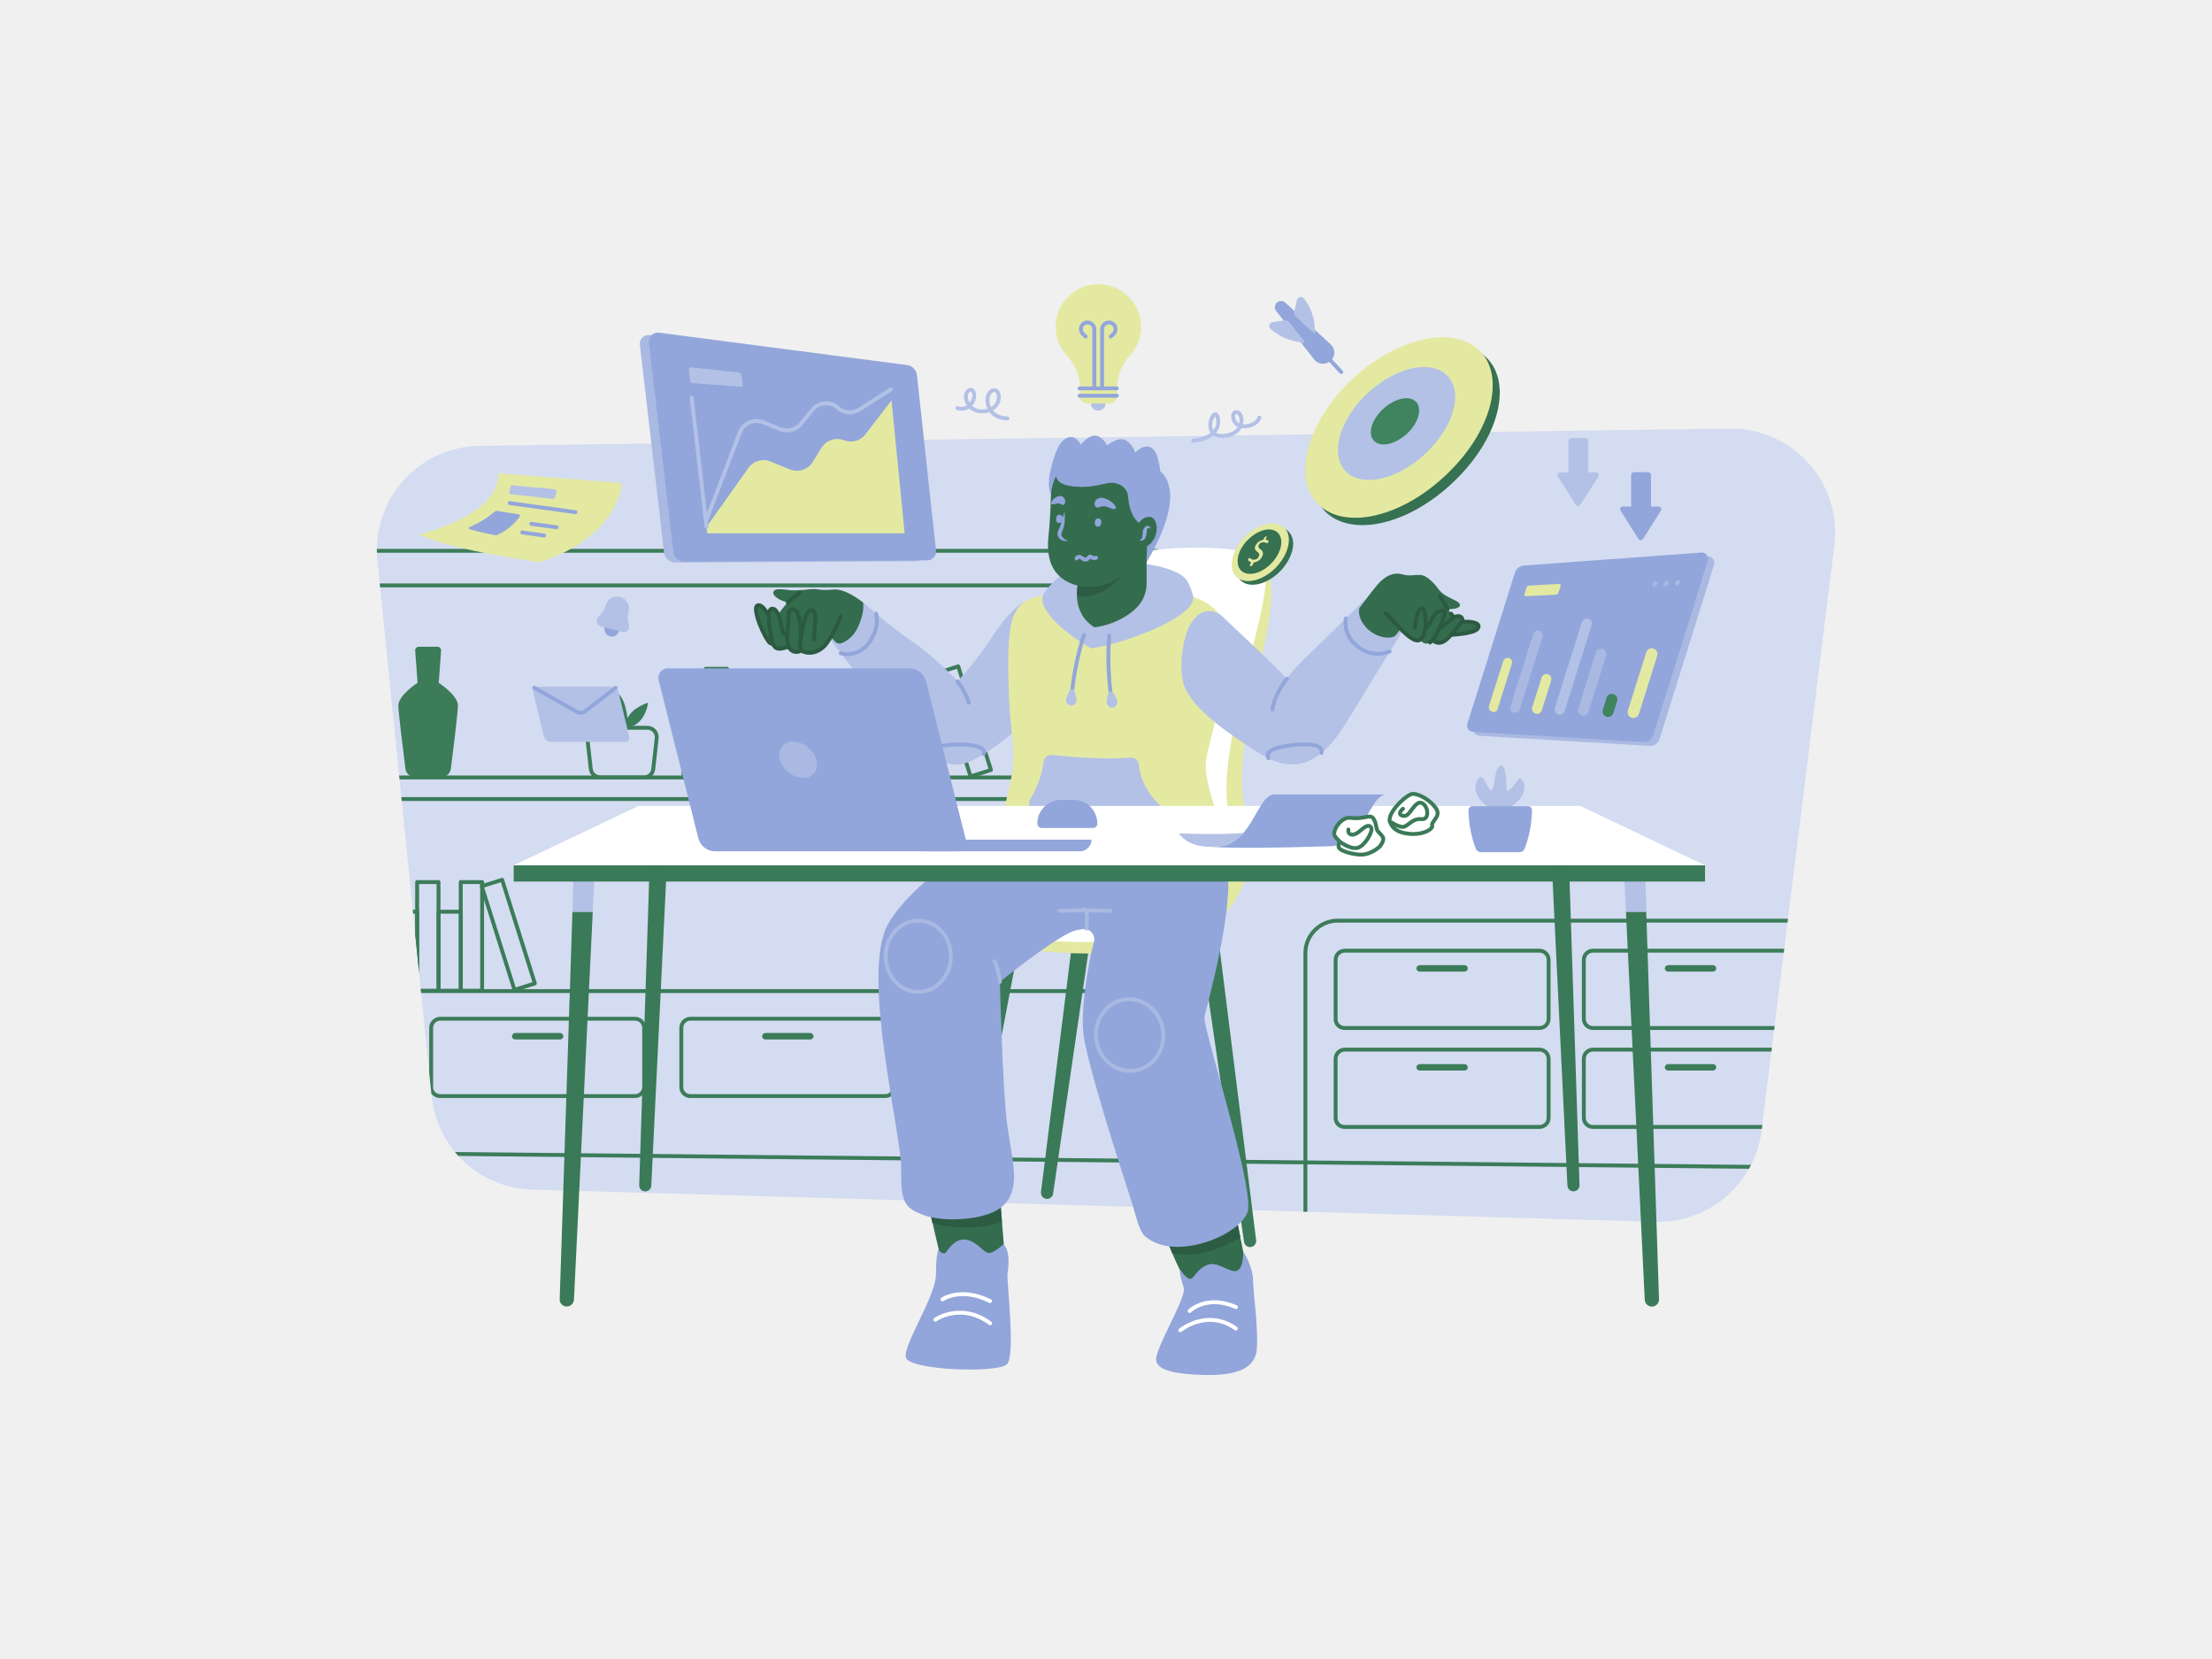
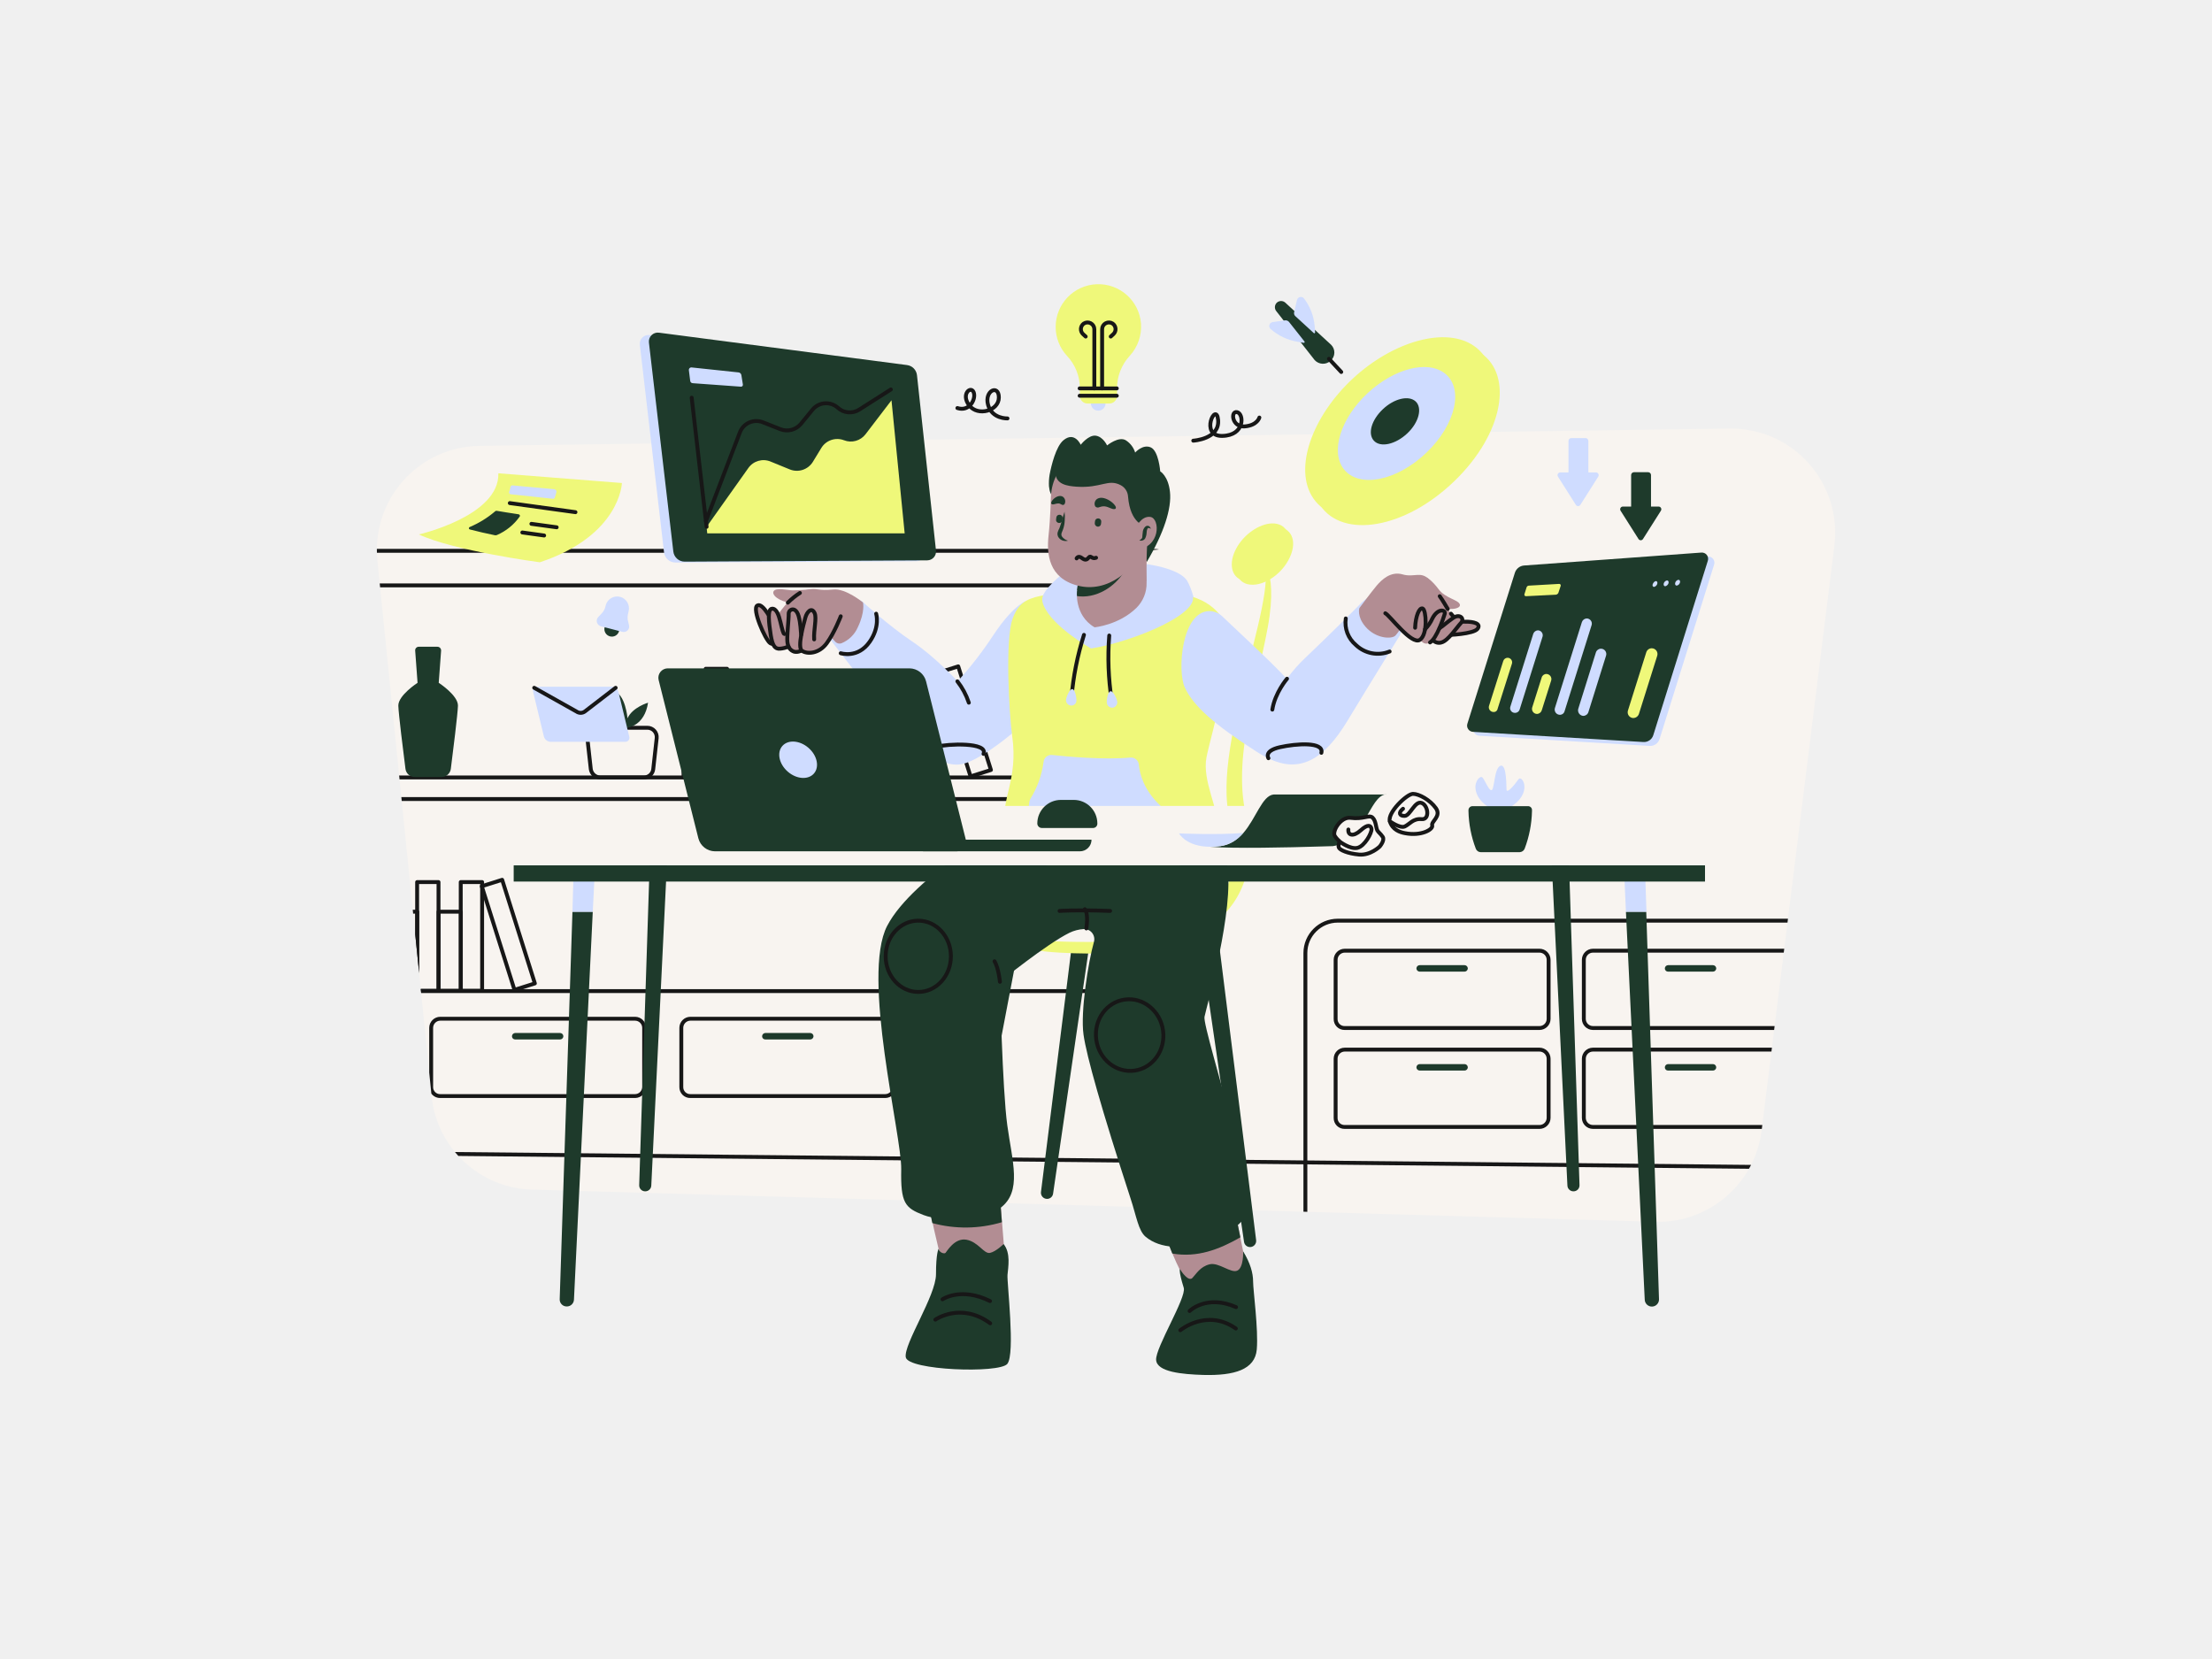
<svg xmlns="http://www.w3.org/2000/svg" id="illustration" viewBox="0 0 1024 768">
  <defs>
-     <style>.cls-1,.cls-13,.cls-14,.cls-15,.cls-17,.cls-18,.cls-21,.cls-4,.cls-6{fill:none;}.cls-2{fill:#D4DCF1;}.cls-3{clip-path:url(#clip-path);}.cls-4,.cls-6{stroke:#3C7C59;}.cls-13,.cls-14,.cls-15,.cls-17,.cls-18,.cls-21,.cls-23,.cls-4,.cls-6{stroke-linecap:round;stroke-linejoin:round;}.cls-13,.cls-14,.cls-17,.cls-18,.cls-21,.cls-23,.cls-4{stroke-width:1.8px;}.cls-5{fill:#3C7C59;}.cls-6{stroke-width:1.8px;}.cls-7{fill:#3B7A58;}.cls-8{fill:#E4E9A2;}.cls-23,.cls-9{fill:#FFFFFF;}.cls-10{fill:#346C4E;}.cls-11{fill:#2C5C43;}.cls-12{fill:#92A6DB;}.cls-13{stroke:#FFFFFF;}.cls-14,.cls-15{stroke:#A9B9E2;}.cls-15{stroke-width:1.8px;}.cls-16{fill:#B3C1E6;}.cls-17{stroke:#92A6DB;}.cls-18{stroke:#2B5A41;}.cls-19{fill:#A9B9E2;}.cls-20{fill:#3F835F;}.cls-21{stroke:#B3C1E6;}.cls-22{fill:#367151;}.cls-23{stroke:#3B7A58;}</style>
+     <style>.cls-1,.cls-13,.cls-14,.cls-15,.cls-17,.cls-18,.cls-21,.cls-4,.cls-6{fill:none;}.cls-2{fill:#F8F4F0;}.cls-3{clip-path:url(#clip-path);}.cls-4,.cls-6{stroke:#171717;}.cls-13,.cls-14,.cls-15,.cls-17,.cls-18,.cls-21,.cls-23,.cls-4,.cls-6{stroke-linecap:round;stroke-linejoin:round;}.cls-13,.cls-14,.cls-17,.cls-18,.cls-21,.cls-23,.cls-4{stroke-width:1.8px;}.cls-5{fill:#1E3A2B;}.cls-6{stroke-width:1.8px;}.cls-7{fill:#1E3A2B;}.cls-8{fill:#EFF87A;}.cls-23,.cls-9{fill:#F8F4F0;}.cls-10{fill:#b28d93;}.cls-11{fill:#1E3A2B;}.cls-12{fill:#1E3A2B;}.cls-13{stroke:#171717;}.cls-14,.cls-15{stroke:#171717;}.cls-15{stroke-width:1.8px;}.cls-16{fill:#CFDCFF;}.cls-17{stroke:#171717;}.cls-18{stroke:#171717;}.cls-19{fill:#CFDCFF;}.cls-20{fill:#1E3A2B;}.cls-21{stroke:#171717;}.cls-22{fill:#EFF87A;}.cls-23{stroke:#171717;}</style>
    <clipPath id="clip-path">
      <path class="cls-1" d="M766.3,565.6l-520-14.9a48.07,48.07,0,0,1-46.5-43.3l-25.1-248a48.18,48.18,0,0,1,47.2-53l578.8-8a48.21,48.21,0,0,1,48.5,54.1L815.5,523.4A48.27,48.27,0,0,1,766.3,565.6Z" />
    </clipPath>
  </defs>
  <path class="cls-2" d="M766.3,565.6l-520-14.9a48.07,48.07,0,0,1-46.5-43.3l-25.1-248a48.18,48.18,0,0,1,47.2-53l578.8-8a48.21,48.21,0,0,1,48.5,54.1L815.5,523.4A48.27,48.27,0,0,1,766.3,565.6Z" />
  <g class="cls-3">
    <path class="cls-4" d="M619.3,691.9h415.5a15,15,0,0,0,15-15V441.2a15,15,0,0,0-15-15H619.3a15,15,0,0,0-15,15V676.8A15.07,15.07,0,0,0,619.3,691.9Z" />
    <path class="cls-4" d="M114.7,629.3H533.8a15,15,0,0,0,15-15V270a15,15,0,0,0-15-15H114.7a15,15,0,0,0-15,15V614.3A15,15,0,0,0,114.7,629.3Z" />
    <path class="cls-4" d="M277.8,359.9h20.3a4.32,4.32,0,0,0,4.3-3.8l1.6-14.4a4.33,4.33,0,0,0-4.3-4.8H276.2a4.34,4.34,0,0,0-4.3,4.8l1.6,14.4A4.49,4.49,0,0,0,277.8,359.9Z" />
    <path class="cls-5" d="M290.4,336.9s8-.8,9.6-11.6c0,0-7.2,2.1-9.5,7.2,0,0-1-11.4-6.4-12.5,0,0-2.4,8.5,1.4,12.7,0,0-2.9-4.8-10.3-4.7a13.6,13.6,0,0,0,9.2,8.8" />
    <path class="cls-4" d="M622.5,475.9h90.2a4.23,4.23,0,0,0,4.2-4.2V444.3a4.23,4.23,0,0,0-4.2-4.2H622.5a4.23,4.23,0,0,0-4.2,4.2v27.4A4.1,4.1,0,0,0,622.5,475.9Z" />
    <path class="cls-5" d="M657.2,449.8H678a1.54,1.54,0,0,0,1.5-1.5h0a1.54,1.54,0,0,0-1.5-1.5H657.2a1.54,1.54,0,0,0-1.5,1.5h0A1.54,1.54,0,0,0,657.2,449.8Z" />
    <path class="cls-4" d="M622.5,521.7h90.2a4.23,4.23,0,0,0,4.2-4.2V490.1a4.23,4.23,0,0,0-4.2-4.2H622.5a4.23,4.23,0,0,0-4.2,4.2v27.4A4.1,4.1,0,0,0,622.5,521.7Z" />
    <path class="cls-5" d="M657.2,495.6H678a1.54,1.54,0,0,0,1.5-1.5h0a1.54,1.54,0,0,0-1.5-1.5H657.2a1.54,1.54,0,0,0-1.5,1.5h0A1.54,1.54,0,0,0,657.2,495.6Z" />
    <path class="cls-4" d="M203.8,507.4H294a4.23,4.23,0,0,0,4.2-4.2V475.8a4.23,4.23,0,0,0-4.2-4.2H203.8a4.23,4.23,0,0,0-4.2,4.2v27.4A4.1,4.1,0,0,0,203.8,507.4Z" />
    <path class="cls-5" d="M238.5,481.2h20.8a1.54,1.54,0,0,0,1.5-1.5h0a1.54,1.54,0,0,0-1.5-1.5H238.5a1.54,1.54,0,0,0-1.5,1.5h0A1.47,1.47,0,0,0,238.5,481.2Z" />
    <path class="cls-4" d="M319.6,507.4h90.2a4.23,4.23,0,0,0,4.2-4.2V475.8a4.23,4.23,0,0,0-4.2-4.2H319.6a4.23,4.23,0,0,0-4.2,4.2v27.4A4.1,4.1,0,0,0,319.6,507.4Z" />
    <path class="cls-5" d="M354.3,481.2h20.8a1.54,1.54,0,0,0,1.5-1.5h0a1.54,1.54,0,0,0-1.5-1.5H354.3a1.54,1.54,0,0,0-1.5,1.5h0A1.47,1.47,0,0,0,354.3,481.2Z" />
    <path class="cls-4" d="M737.4,475.9h90.2a4.23,4.23,0,0,0,4.2-4.2V444.3a4.23,4.23,0,0,0-4.2-4.2H737.4a4.23,4.23,0,0,0-4.2,4.2v27.4A4.23,4.23,0,0,0,737.4,475.9Z" />
    <path class="cls-5" d="M772.2,449.8H793a1.54,1.54,0,0,0,1.5-1.5h0a1.54,1.54,0,0,0-1.5-1.5H772.2a1.54,1.54,0,0,0-1.5,1.5h0A1.47,1.47,0,0,0,772.2,449.8Z" />
    <path class="cls-4" d="M737.4,521.7h90.2a4.23,4.23,0,0,0,4.2-4.2V490.1a4.23,4.23,0,0,0-4.2-4.2H737.4a4.23,4.23,0,0,0-4.2,4.2v27.4A4.23,4.23,0,0,0,737.4,521.7Z" />
    <path class="cls-5" d="M772.2,495.6H793a1.54,1.54,0,0,0,1.5-1.5h0a1.54,1.54,0,0,0-1.5-1.5H772.2a1.54,1.54,0,0,0-1.5,1.5h0A1.47,1.47,0,0,0,772.2,495.6Z" />
    <path class="cls-4" d="M72.4,359.9h455a4.65,4.65,0,0,0,4.6-4.6V275.6a4.65,4.65,0,0,0-4.6-4.6H72.4a4.65,4.65,0,0,0-4.6,4.6v79.7A4.65,4.65,0,0,0,72.4,359.9Z" />
    <path class="cls-4" d="M72.4,458.8h455a4.65,4.65,0,0,0,4.6-4.6V374.5a4.65,4.65,0,0,0-4.6-4.6H72.4a4.65,4.65,0,0,0-4.6,4.6v79.7A4.65,4.65,0,0,0,72.4,458.8Z" />
    <rect class="cls-4" x="491.48" y="309.6" width="9.9" height="50.3" />
    <rect class="cls-4" x="481.24" y="323.21" width="10.3" height="36.6" />
    <rect class="cls-4" x="193.1" y="408.34" width="9.9" height="50.3" />
    <rect class="cls-4" x="182.86" y="422.05" width="10.3" height="36.6" />
    <rect class="cls-4" x="213.29" y="408.34" width="9.9" height="50.3" />
    <rect class="cls-6" x="230.39" y="407.59" width="9.9" height="50.3" transform="translate(-119.38 90.94) rotate(-17.52)" />
    <rect class="cls-4" x="203.04" y="422.05" width="10.3" height="36.6" />
    <rect class="cls-4" x="326.68" y="309.6" width="9.9" height="50.3" />
    <rect class="cls-4" x="316.43" y="323.21" width="10.3" height="36.6" />
    <rect class="cls-4" x="424.4" y="309.6" width="9.9" height="50.3" />
    <rect class="cls-6" x="441.5" y="308.77" width="9.9" height="50.3" transform="translate(-79.82 149.92) rotate(-17.52)" />
    <rect class="cls-4" x="414.16" y="323.21" width="10.3" height="36.6" />
    <path class="cls-5" d="M193.3,316.1l-1.1-14.9a1.65,1.65,0,0,1,1.7-1.8h8.6a1.71,1.71,0,0,1,1.7,1.8l-1.1,14.9s9,5.8,8.9,10.6c-.1,3.7-2.3,21.4-3.3,29.2a4.32,4.32,0,0,1-4.3,3.8H192a4.32,4.32,0,0,1-4.3-3.8c-1-7.8-3.2-25.5-3.3-29.2C184.3,321.9,193.3,316.1,193.3,316.1Z" />
    <line class="cls-4" x1="854.3" y1="540.6" x2="-102.9" y2="531.1" />
  </g>
  <path class="cls-7" d="M501.4,396,481.9,551.8a2.84,2.84,0,0,0,2.8,3.2h0a2.8,2.8,0,0,0,2.8-2.4l22.3-152.7Z" />
  <path class="cls-7" d="M562,418.3l19.5,155.8a2.84,2.84,0,0,1-2.8,3.2h0a2.8,2.8,0,0,1-2.8-2.4L553.6,422.2Z" />
  <path class="cls-7" d="M467.4,412.2,441.2,567a2.85,2.85,0,0,0,2.7,3.3h0a2.8,2.8,0,0,0,2.9-2.3l28.9-151.6Z" />
  <path class="cls-7" d="M540.8,396.7,555.2,553a2.83,2.83,0,0,0,3.4,2.5h0a2.79,2.79,0,0,0,2.2-2.9l-10.9-154Z" />
  <path class="cls-8" d="M582.5,257.6c-10.9-1.8-47,124.6-47,124.6h34.7s-17,20.3-17.6,22.2-6.8,27.6-6.8,27.6c41.5-13.2,32.3-49.9,32.3-49.9-8.9-27.5,3.5-62.7,8.8-91.8S582.5,257.6,582.5,257.6Z" />
  <path class="cls-8" d="M453.9,425.3s.9,13.7,36.6,15.7,81.7-1.5,87.7-42C578.3,399,461.1,413.9,453.9,425.3Z" />
  <path class="cls-9" d="M569.4,379.4c-9.7-35.4,27.8-114.5,13.2-121.9-15-7.5-72.6-4.4-88.1,9-14.5,12.6-21.1,106-21.9,117.8a4.87,4.87,0,0,0-.1,1.2c0,7-1,18.8-6.1,22.5-9.9,7.2-26.2,18.1,5,26.1,0,0,13.5,3.1,52,1.5,52.1-2.2,46.9-34.3,46.8-53.5A5.6,5.6,0,0,0,569.4,379.4Z" />
  <path class="cls-10" d="M430.2,559s4.4,21,5.4,22.7,8.5,5.4,18.7,2.4,10.5-6.8,10.5-6.8-2-24.1-2-26.8S428.5,543,430.2,559Z" />
  <path class="cls-11" d="M463.8,565.8c-.5-6.6-1.1-13.9-1.1-15.3,0-2.7-34.3-7.5-32.6,8.5,0,0,.7,3.2,1.5,7.2A58.68,58.68,0,0,0,463.8,565.8Z" />
  <path class="cls-12" d="M434.5,578.1s-1.2,1.9-1.2,11.8-15,32.3-14,38.4,43.2,7.6,47,3.1-.2-37.7.1-41.2,1.6-10.1-1.8-14.3c0,0-3.5,3.5-6.3,4.1s-5.4-5.1-10.9-6.1-9.1,5.5-9.7,6.1S434.7,579.8,434.5,578.1Z" />
  <path class="cls-13" d="M436.3,601.5s8.5-5.9,22,.8" />
  <path class="cls-13" d="M433,610.9s11.8-8.3,25.4,1.7" />
  <path class="cls-10" d="M538.9,570.4s6.8,19,10.5,22.4,13.6,3.7,20.4,0,6.5-9.3,6.5-9.3-5.9-31.1-7.2-31.9S538.9,561.3,538.9,570.4Z" />
  <path class="cls-11" d="M538.9,570.4s1.7,4.7,3.8,9.9c11.6,2,21.7-1.9,31.5-7.5-1.8-9.1-4.3-20.7-5.1-21.2C567.7,550.7,538.9,561.3,538.9,570.4Z" />
  <path class="cls-12" d="M546.3,587.5s-.9.3,1.7,8.7c1.3,4.5-13.1,27.6-12.8,33.3s12.3,6.7,21.8,7c14.5.4,24-2.5,24.8-11.8s-1.7-27.4-1.7-31.4-1.3-8.6-4.6-14c0,0,.3,7.5-2.7,8.9s-8.6-4-12.9-2.9-6.1,4.4-7.9,6.3S546.8,588.6,546.3,587.5Z" />
  <path class="cls-13" d="M550.7,606.9s7.8-7.8,21.5-1.8" />
  <path class="cls-13" d="M546.4,615.8s12.3-10.2,25.7-.8" />
  <path class="cls-12" d="M468.7,380.1s-45.9,25.3-58,48.5,6.8,97.1,6.5,112.7,1.7,17.9,10.4,21.2,27.6,2.6,35.5-3.3c10.2-7.6,5.5-21.5,3.2-38.3s-3.4-66.4-3.4-66.4,21.6-17.5,32.2-22.7a17.43,17.43,0,0,1,6.5-1.7,4.69,4.69,0,0,1,4.8,6c-2.6,9.2-6.3,32.3-4.8,42.9,1.4,9.9,8.3,34.4,21.8,75.9,2.7,8.2,3.6,14.8,6.9,17.6,13.9,11.7,44.1-.8,47.3-11.7,1.3-4.5-2-19.8-6.3-36.5-6.1-23.9-14.3-50.7-13.7-53.6,1-4.9,13.9-49.9,10.5-70.1C559.9,351.7,522,371.4,468.7,380.1Z" />
  <ellipse class="cls-14" cx="425.1" cy="442.7" rx="15.1" ry="16.5" />
  <ellipse class="cls-15" cx="522.93" cy="479.2" rx="15.6" ry="16.6" transform="translate(-60.39 75.68) rotate(-7.83)" />
  <path class="cls-14" d="M462.9,454.5s-.6-6.2-2.5-9.5" />
  <path class="cls-14" d="M502.9,429.8s1.1-6.9-.7-8.9" />
  <path class="cls-14" d="M490.5,421.7s7.4-.6,23.4,0" />
  <path class="cls-16" d="M474.6,278.4s-5.8,2.1-14.8,15.7a171.43,171.43,0,0,1-16.5,21.3s-10.3-11.3-21.1-18.5-23.1-18.5-23.1-18.5S391,274,385.9,280s-2.5,14.7-2.5,14.7,12.1,16.4,29.9,37.8c11.6,14,23.4,24,33.3,20.9,13.2-4.1,39.2-27.7,43.7-37.1S491.4,275,474.6,278.4Z" />
  <path class="cls-17" d="M443.2,315.4a33.13,33.13,0,0,1,5.3,9.9" />
  <path class="cls-10" d="M399.5,278.9s-8-6.6-13.7-6c-7.4.8-7.3-.9-12,.1-2.2.5-6.2,2.1-10.4,7.3a64.18,64.18,0,0,0-5.7,7.9s-4.4-9.4-7.1-7.9,3.7,15.9,5.9,17.4,8.7-1.1,11,0,8.5-.9,8.5-.9l8.5-2.1,2.2,2.4a2.65,2.65,0,0,0,2.8.7,14.09,14.09,0,0,0,7.6-7.4C400.6,283.1,399.5,278.9,399.5,278.9Z" />
  <path class="cls-18" d="M357.7,288.2s-4.4-9.4-7.1-7.9,3.7,15.9,5.9,17.4,8.7-1.1,11,0" />
  <path class="cls-10" d="M389.2,285.3s-2.9,7.6-6.5,12.5-9,5.1-11.4,3.5.8-12.6,1.5-15.3,2.9-5.2,4.3-2.2c1.1,2.3-.5,7.8-.2,12.2" />
  <path class="cls-10" d="M372.6,300.4s-3.1,1.9-4.9,1.3-2.9-1.9-3.2-4.6.7-10.8.6-12.9,3.2-3.8,4.6,1,.7,9,1.6,10" />
  <path class="cls-10" d="M365.8,299a14.25,14.25,0,0,1-4.7,1.4c-2.4.2-3.5-1.4-4.3-6.3-.9-5.9-1.6-11.9.5-12.2s3.2,2.9,4,6.2,1.3,5.4,1.8,5.5" />
  <path class="cls-10" d="M374.8,272.9s-5.7.4-7.8.4-7.6-1.4-8.8.3,2.2,4.8,8.3,5.6S378.5,275.2,374.8,272.9Z" />
  <path class="cls-17" d="M389.2,302.4s7.9,2.6,13.4-5.3c4.9-7,3-13,3-13" />
  <path class="cls-17" d="M430.6,349.4s-1.9-2.3,3-3.7,24-2.2,21.7,3.3" />
  <path class="cls-18" d="M389.2,285.3s-2.9,7.6-6.5,12.5-9,5.1-11.4,3.5.8-12.6,1.5-15.3,2.9-5.2,4.3-2.2c1.1,2.3-.5,7.8-.2,12.2" />
  <path class="cls-18" d="M370.7,301.3a4.6,4.6,0,0,1-3,.4c-1.8-.6-2.9-1.9-3.2-4.6s.7-10.8.6-12.9,3.2-3.8,4.6,1c1,3.6.9,6.7,1.2,8.6" />
  <path class="cls-18" d="M365,299.3a11.58,11.58,0,0,1-3.9,1c-2.4.2-3.5-1.4-4.3-6.3-.9-5.9-1.6-11.9.5-12.2s3.2,2.9,4,6.2,1.3,5.4,1.8,5.5" />
  <path class="cls-18" d="M364.7,279a33.19,33.19,0,0,1,5.6-4.5" />
  <path class="cls-12" d="M485.6,225.1a24.49,24.49,0,0,1,.3-5.4c.8-4.2,2.9-13,6.4-15.9,5.2-4.3,8,2.1,8,2.1s3.6-4.7,7-4.2,5.2,4.5,5.2,4.5,5.5-4.5,8.8-2.3a10.37,10.37,0,0,1,4.2,5.6s3.5-4,7.2-2.4,4.4,11.1,4.4,11.1,3.7,2.1,4.5,9.4c.9,7.8-2.9,19.3-10.7,32.5,0,0-16.1-29-26.3-33.1s-10.1,3.5-13.3,3.7C488.5,230.8,486.1,230.5,485.6,225.1Z" />
  <path class="cls-16" d="M487.6,279.2s-12.5,1.5,2.1-11.7c12.6-11.4,54.6-8.2,60,1.6,4,7.3,9.1,26.8-7.9,38.5S495.2,306.9,487.6,279.2Z" />
  <path class="cls-8" d="M511.6,275.5s11.7-.5,21.5-.9,24.1-.2,32,10.6c9.1,12.3-4.6,54.7-6.6,65.5s5.7,23.8,5.3,32.7c-.2,5.1-6.6,18.5-35,21-32.1,2.9-60.4-3.7-63.5-22.2-2.1-12.4,6.1-21.1,3.3-41.3-1.5-10.6-3.4-44.9.2-54.6S478.4,273.4,511.6,275.5Z" />
  <path class="cls-10" d="M499.6,265.7s-1.4,11.1-2,14,1,11.1,12.6,11c12.5-.1,20.3-10.1,20.6-14.1s-.7-23.3,1-29.7-14.3-2.7-21.2,1.3S498.9,262.4,499.6,265.7Z" />
  <path class="cls-11" d="M520.3,264.8c-6.5,1.5-14.5,7.1-21.4,6-.2,1.7-.5,3.5-.7,5.1C507.4,277.4,516.1,271.6,520.3,264.8Z" />
  <path class="cls-16" d="M498.6,273.2s-1.6,11.5,8.1,17.2c0,0,11.2-1,19.4-9a15.94,15.94,0,0,0,4.7-11.5V269s15.7.2,20.2,4.9c8.6,9-26.7,23.3-45.9,26.3,0,0-17.8-9.9-22-20S497.2,273.6,498.6,273.2Z" />
  <path class="cls-17" d="M501.8,293.9a133.21,133.21,0,0,0-5.8,29.3" />
  <path class="cls-16" d="M498.3,324.4c.1-1.3-.6-5.3-1.9-5.4s-2.8,3.7-2.9,5a2.44,2.44,0,0,0,2.2,2.6A2.31,2.31,0,0,0,498.3,324.4Z" />
  <path class="cls-17" d="M513.5,294.2a130.67,130.67,0,0,0,1.1,29.8" />
  <path class="cls-16" d="M517.2,324.8c-.2-1.3-1.8-5-3.1-4.8s-1.9,4.2-1.7,5.5a2.49,2.49,0,0,0,2.8,2.1A2.53,2.53,0,0,0,517.2,324.8Z" />
  <path class="cls-16" d="M477,369.8a43.07,43.07,0,0,0,6.1-17.1,3.57,3.57,0,0,1,3.9-3.2c7.4.8,23.9,2.3,36.3,1.2a3.59,3.59,0,0,1,3.9,3.3c.4,4.3,2.3,11.6,9.7,18.7a3.09,3.09,0,0,1,1.1,2,69.87,69.87,0,0,1,1.3,14.9c-.4,6.9-46.8,11.6-62.8-2.6a3.78,3.78,0,0,1-1.2-2.8c.1-2.7.5-8.3,1.2-12.9A4.37,4.37,0,0,1,477,369.8Z" />
  <path class="cls-10" d="M486.5,229.8s-.2,9.8-1.1,18.2,0,19.6,13.5,23.1,26.6-6.7,31.5-20.1,5.1-31.5-12.1-38.6S487.3,214.2,486.5,229.8Z" />
  <path class="cls-12" d="M536.8,238.4c-1.3,6.3-2.2,9.7-2.2,9.7l-4.2-4.4s-7.2-1-8.2-13.9a6.35,6.35,0,0,0-3.4-5.2c-5.9-3.1-9,1.5-20.5.7-3.9-.3-9.9-.9-9.7-6.9.5-15.6,24.6-14.4,36-7.3S538.1,232.2,536.8,238.4Z" />
  <path class="cls-10" d="M525.6,244.6s2.6-5.9,6.9-5.3c4.6.6,5,14.4-6.9,15.2" />
  <path class="cls-12" d="M492.8,236.9a18.9,18.9,0,0,1,.1,4.1,14.2,14.2,0,0,1-.8,4.1c-.1.3-.3.7-.4,1s-.2.5-.3.8a1.9,1.9,0,0,0,.1,1.3,5.13,5.13,0,0,0,2.9,2.1,4.1,4.1,0,0,1-2.2,0,3.69,3.69,0,0,1-2-1.3,2.73,2.73,0,0,1-.6-1.2,2.85,2.85,0,0,1,0-1.3,6.6,6.6,0,0,1,.4-1.1,5.94,5.94,0,0,1,.4-.8C491.4,242.1,491.9,239.5,492.8,236.9Z" />
  <path class="cls-17" d="M498.4,258.5s.7-1.5,2.4-.2,2.4.8,3.3-.3,1.3,1,3.3.2" />
  <path class="cls-12" d="M507,234.4a2.68,2.68,0,0,1,1.4-3.7c2-.9,5.3.6,7.2,2.6s.9,3-1.4,2-3.3-1.2-5.3-.5A1.57,1.57,0,0,1,507,234.4Z" />
  <path class="cls-12" d="M492.8,233.4a2.67,2.67,0,0,0-.7-3.4c-1.4-1-3.7,0-4.9,1.6-1.1,1.4-.6,2.2.9,1.8s2.1-.6,3.4.2A1,1,0,0,0,492.8,233.4Z" />
  <path class="cls-12" d="M532.8,244.8a3,3,0,0,0-1.1-.4.46.46,0,0,0-.5.3,4.88,4.88,0,0,0-.4,1.9,6.34,6.34,0,0,1-.7,2.7,2,2,0,0,1-1.3.9,1.7,1.7,0,0,1-.7.1c-.2,0-.5-.1-.7-.1.8-.5,1.4-1,1.4-1.5s.1-1.3.2-2.2a3.9,3.9,0,0,1,1.2-2.7,1.49,1.49,0,0,1,.9-.4,2,2,0,0,1,.9.2A2.8,2.8,0,0,1,532.8,244.8Z" />
  <path class="cls-12" d="M490.2,242.1h0a1.4,1.4,0,0,0,1.6-1.3l.1-.9a1.4,1.4,0,0,0-1.3-1.6h0a1.4,1.4,0,0,0-1.6,1.3l-.1.9A1.38,1.38,0,0,0,490.2,242.1Z" />
  <path class="cls-12" d="M508.1,243.8h0a1.4,1.4,0,0,0,1.6-1.3l.1-.9a1.4,1.4,0,0,0-1.3-1.6h0a1.4,1.4,0,0,0-1.6,1.3l-.1.9A1.52,1.52,0,0,0,508.1,243.8Z" />
  <path class="cls-16" d="M559.7,282.9a8.61,8.61,0,0,1,6.2,2.5c2,1.9,6.2,5.9,14.4,13.6,13.2,12.5,15,14.9,15,14.9s11.6,9.1,12.8,20.4-6.4,26.5-26.2,13.8-29.4-21.2-33.4-29.8C544.9,310.6,547,283.2,559.7,282.9Z" />
  <path class="cls-16" d="M589.4,324.8a69.52,69.52,0,0,1,14.9-20.3c10.4-9.9,22.7-22.1,25-24.5s7.9-7.9,15.5-2,3.2,16.2,3.2,16.2-13.3,21.4-24.3,39.6-22.2,24.2-36.4,17.3S589.4,324.8,589.4,324.8Z" />
  <path class="cls-10" d="M629.3,281.5s5.7-7.7,8-10.4,6.5-6.8,12-5.2,8.4-1.8,12.6,2.6S669,281,671.7,284s2,3.8,6.3,3.7,7.8.9,6,3.3-13.5,3-15.1,2.8-9.1.8-11-.1-1.6-.1-3.2-1-5.7-2.9-5.7-2.9a21.43,21.43,0,0,1-3,4.4c-1.7,1.8-9.1,1.5-13.9-4.1C628,285.3,629.3,281.5,629.3,281.5Z" />
  <path class="cls-18" d="M671.7,284.1c2.7,3,2,3.8,6.3,3.7s7.8.9,6,3.3-13.5,3-15.1,2.8" />
  <path class="cls-10" d="M655.1,290.6c.2-5.3,1.9-9.5,3.5-8.9s2.5,11.9-1.3,14.5-14-11.4-16-12.3" />
  <path class="cls-10" d="M656.8,295.3s2.1,4.1,5.2,2.1,6.2-11.2,6.8-13.2-3.2-2.8-5.7,2.1-4.3,5.6-4.3,5.6" />
  <path class="cls-10" d="M662.8,295.7a4,4,0,0,0,4.5,1.8c3.1-.8,7.1-7,9-9s-.5-4.6-3.8-2.2-5.7,4.7-7.3,5.2" />
  <path class="cls-10" d="M660.5,267.4s2.4,1.2,5.5,5.4,9.1,4.8,9.8,7-5.6,3.1-10.6.7S658.3,267.9,660.5,267.4Z" />
  <path class="cls-17" d="M623,286.3a13.45,13.45,0,0,0,4.7,12.3,14.66,14.66,0,0,0,15.6,3" />
  <path class="cls-17" d="M587.2,351s-2.3-3.4,5.3-5.1,20.5-2.6,19.2,2.6" />
  <path class="cls-18" d="M655.1,290.6c.2-5.3,1.9-9.5,3.5-8.9s2.5,11.9-1.3,14.5-14-11.4-16-12.3" />
  <path class="cls-18" d="M662,297.4c3.1-1.9,6.2-11.2,6.8-13.2s-3.2-2.8-5.7,2.1a17.26,17.26,0,0,1-3.4,5" />
  <path class="cls-18" d="M663.6,296.6a3.81,3.81,0,0,0,3.7.8c3.1-.8,7.1-7,9-9s-.5-4.6-3.8-2.2c-2.6,1.8-4.6,3.7-6.1,4.6" />
  <path class="cls-18" d="M670.2,281.9s-2.7-4.6-3.7-5.9" />
  <path class="cls-17" d="M595.8,314.2s-5.6,6.5-6.8,14.3" />
  <path class="cls-16" d="M289.4,343.4H254.8a3.31,3.31,0,0,1-3-2.4l-5-20.7a1.86,1.86,0,0,1,1.9-2.4h34.6a3.31,3.31,0,0,1,3,2.4l5,20.7A1.86,1.86,0,0,1,289.4,343.4Z" />
  <path class="cls-17" d="M247.3,318.4l19.6,11a3.3,3.3,0,0,0,3.8,0l14.3-11" />
  <path class="cls-19" d="M763.6,345.3l-78.8-4.7a2.9,2.9,0,0,1-2.6-3.8l22-69.9a4.87,4.87,0,0,1,4.1-3.3l82.2-6a2.9,2.9,0,0,1,3,3.8L768.3,342A4.52,4.52,0,0,1,763.6,345.3Z" />
  <path class="cls-12" d="M760.7,343.5l-78.8-4.7a2.9,2.9,0,0,1-2.6-3.8l22-69.9a4.87,4.87,0,0,1,4.1-3.3l82.2-6a2.9,2.9,0,0,1,3,3.8l-25.2,80.6A4.52,4.52,0,0,1,760.7,343.5Z" />
  <path class="cls-8" d="M720.3,275.3l-13.9.7a.7.7,0,0,1-.7-.9l1-3.2a1.17,1.17,0,0,1,1.1-.8l14-.8a.7.7,0,0,1,.7.9l-1.1,3.3A1.55,1.55,0,0,1,720.3,275.3Z" />
  <path class="cls-8" d="M691.3,329.6h0a2.19,2.19,0,0,1-2-2.8l6.6-20.8a2.13,2.13,0,0,1,2-1.5h0a2.11,2.11,0,0,1,2,2.8l-6.6,20.8A1.8,1.8,0,0,1,691.3,329.6Z" />
  <path class="cls-19" d="M701.2,330h0a2.18,2.18,0,0,1-2-2.9l10.6-33.7a2.39,2.39,0,0,1,2.1-1.6h0a2.28,2.28,0,0,1,2.2,2.9l-10.6,33.7A2.22,2.22,0,0,1,701.2,330Z" />
  <path class="cls-8" d="M711.4,330.5h0a2.34,2.34,0,0,1-2.1-3l4.4-13.9a2.25,2.25,0,0,1,2.2-1.6h0a2.36,2.36,0,0,1,2.2,3l-4.4,13.9A2.37,2.37,0,0,1,711.4,330.5Z" />
  <path class="cls-16" d="M722,330.9h0a2.43,2.43,0,0,1-2.2-3.1L732.3,288a2.47,2.47,0,0,1,2.2-1.7h0a2.38,2.38,0,0,1,2.3,3.1l-12.5,39.8A2.23,2.23,0,0,1,722,330.9Z" />
  <path class="cls-19" d="M732.9,331.4h0a2.58,2.58,0,0,1-2.3-3.2l8.2-26.2a2.46,2.46,0,0,1,2.3-1.7h0a2.47,2.47,0,0,1,2.4,3.2l-8.2,26.2A2.49,2.49,0,0,1,732.9,331.4Z" />
  <path class="cls-20" d="M744.3,331.9h0a2.52,2.52,0,0,1-2.3-3.3l1.7-5.6a2.58,2.58,0,0,1,2.5-1.8h0a2.55,2.55,0,0,1,2.4,3.3l-1.7,5.6A2.8,2.8,0,0,1,744.3,331.9Z" />
  <path class="cls-8" d="M756,332.4h0a2.67,2.67,0,0,1-2.4-3.4l8.5-27a2.67,2.67,0,0,1,2.5-1.9h0a2.67,2.67,0,0,1,2.6,3.4l-8.5,27A2.79,2.79,0,0,1,756,332.4Z" />
  <path class="cls-19" d="M767.2,270.3c.2-.7-.1-1.3-.6-1.3s-1.2.6-1.5,1.4.1,1.3.6,1.3A2.1,2.1,0,0,0,767.2,270.3Z" />
  <path class="cls-19" d="M772.4,270c.2-.7-.1-1.3-.7-1.3a1.93,1.93,0,0,0-1.5,1.4c-.2.7.1,1.3.7,1.3A2.1,2.1,0,0,0,772.4,270Z" />
  <path class="cls-19" d="M777.7,269.7c.2-.7-.1-1.3-.7-1.3a1.93,1.93,0,0,0-1.5,1.4c-.2.7.1,1.3.7,1.3A1.93,1.93,0,0,0,777.7,269.7Z" />
  <path class="cls-21" d="M466.4,193.7s-7.2.3-9-6.3,5-9.6,5-3.4-9.7,8.9-13.7,3.7.7-9.2,2-6.2-1.8,9.3-7.5,7.4" />
  <path class="cls-21" d="M552.4,204s12.3-.7,11.5-9.6-8.8,7.6,1.9,7.4,10.1-10.3,6.9-11-2.4,7.1,3.5,6.6,6.8-4.1,6.8-4.1" />
  <path class="cls-16" d="M511.8,186.7a3.4,3.4,0,1,0-3.4,3.4A3.37,3.37,0,0,0,511.8,186.7Z" />
  <path class="cls-8" d="M528.2,149.8a19.92,19.92,0,0,1-5.2,14.9,22.21,22.21,0,0,0-5.9,15.1v3.5a3.54,3.54,0,0,1-3.5,3.5H503.4a3.54,3.54,0,0,1-3.5-3.5v-3.5a21.78,21.78,0,0,0-5.9-15,19.67,19.67,0,0,1-5.3-13.5,19.78,19.78,0,0,1,39.5-1.5Z" />
  <line class="cls-17" x1="499.8" y1="179.8" x2="517" y2="179.8" />
  <line class="cls-17" x1="499.8" y1="183.2" x2="517" y2="183.2" />
  <path class="cls-17" d="M506.6,179.8V152.4a3.15,3.15,0,0,0-4.9-2.6h0a3.16,3.16,0,0,0-.3,4.9l1.2,1.1" />
  <path class="cls-17" d="M510.2,179.8V152.4a3.15,3.15,0,0,1,4.9-2.6h0a3.16,3.16,0,0,1,.3,4.9l-1.2,1.1" />
  <path class="cls-19" d="M428.2,255.3l-8.8-80.6a5.41,5.41,0,0,0-4.6-4.7L300.7,155.1a4.06,4.06,0,0,0-4.5,4.5l11.2,96.1a5.31,5.31,0,0,0,5.3,4.7l111.4-.6A4,4,0,0,0,428.2,255.3Z" />
  <path class="cls-12" d="M433.3,254.9l-8.8-81.2a5.31,5.31,0,0,0-4.6-4.7L305,154a4.13,4.13,0,0,0-4.6,4.5l11.3,96.8A5.31,5.31,0,0,0,317,260l112.3-.6A4.08,4.08,0,0,0,433.3,254.9Z" />
  <path class="cls-8" d="M418.8,246.9H327.4l-.3-3,19.3-27.2a8.58,8.58,0,0,1,10.4-3l8.8,3.6a8.71,8.71,0,0,0,10.7-3.5l3.9-6.4a8.65,8.65,0,0,1,10.5-3.6,8.59,8.59,0,0,0,10-2.8l12-15.7Z" />
  <line class="cls-21" x1="327.1" y1="243.9" x2="320.2" y2="184.1" />
  <path class="cls-21" d="M326.8,241.2l15.7-41a8.15,8.15,0,0,1,10.7-4.7l8.1,3.2a8.38,8.38,0,0,0,9.4-2.4l5.4-6.6a8.13,8.13,0,0,1,11.8-.9h0a8.13,8.13,0,0,0,9.9.8l14.6-9.3" />
  <path class="cls-16" d="M319.5,176.2l-.6-4.8a1.16,1.16,0,0,1,1.3-1.3l21.7,2.3a1.49,1.49,0,0,1,1.3,1.2l.7,4.4a.86.86,0,0,1-1,1l-22.1-1.6A1.23,1.23,0,0,1,319.5,176.2Z" />
  <path class="cls-22" d="M673.4,222.6c-23.1,22.4-51.8,26.8-62.2,11.4-9.2-13.6-.5-37.8,18.3-55.3,18.5-17.2,42.9-24.3,56.1-15.2C700.5,173.7,696.1,200.6,673.4,222.6Z" />
  <path class="cls-8" d="M670.1,219.2c-23.1,22.4-51.8,26.8-62.2,11.4-9.2-13.6-.5-37.8,18.3-55.3,18.5-17.2,42.9-24.3,56.1-15.2C697.3,170.4,692.8,197.3,670.1,219.2Z" />
  <path class="cls-16" d="M660.4,209.5c-13.9,13.3-31.3,16.6-38.3,7.7-6.4-8.2-1.3-23.7,10.9-35.1s27.8-15.6,35.9-9.2C677.6,179.7,674.1,196.3,660.4,209.5Z" />
  <path class="cls-20" d="M651.5,200.6c-5.5,5.2-12.5,6.7-15.5,3.4s-1-9.7,4.2-14.6,11.9-6.5,15.1-3.6S657,195.4,651.5,200.6Z" />
  <path class="cls-12" d="M616,167h0a5.22,5.22,0,0,1-7.4-.3L590.8,144a2.91,2.91,0,0,1,.3-3.9h0a2.91,2.91,0,0,1,3.9,0l21.2,19.5A5.05,5.05,0,0,1,616,167Z" />
  <path class="cls-16" d="M594.9,148.3l-5.7.8a1.83,1.83,0,0,0-1,3.2h0a25.13,25.13,0,0,0,12.4,5.9l2.9.5a.39.39,0,0,0,.4-.6l-7.2-9.1A2.09,2.09,0,0,0,594.9,148.3Z" />
  <path class="cls-16" d="M599.1,144.5l1.3-5.6a1.86,1.86,0,0,1,3.3-.7h0a24.58,24.58,0,0,1,4.9,12.8l.2,2.9c0,.3-.4.5-.6.3l-8.5-7.8A1.87,1.87,0,0,1,599.1,144.5Z" />
  <line class="cls-17" x1="615.2" y1="166.1" x2="620.9" y2="172.2" />
  <path class="cls-16" d="M735.3,218.7V204.1a1.32,1.32,0,0,0-1.3-1.3h-6.6a1.32,1.32,0,0,0-1.3,1.3v14.6h-3.8a1.26,1.26,0,0,0-1.1,1.9l8.3,13.1a1.22,1.22,0,0,0,2.1,0l8.3-13.1a1.26,1.26,0,0,0-1.1-1.9Z" />
  <path class="cls-12" d="M764.3,234.5V219.9a1.32,1.32,0,0,0-1.3-1.3h-6.6a1.32,1.32,0,0,0-1.3,1.3v14.6h-3.8a1.26,1.26,0,0,0-1.1,1.9l8.3,13.1a1.22,1.22,0,0,0,2.1,0l8.3-13.1a1.26,1.26,0,0,0-1.1-1.9Z" />
  <path class="cls-12" d="M286.6,292.1a3.46,3.46,0,1,0-4.2,2.5A3.43,3.43,0,0,0,286.6,292.1Z" />
  <path class="cls-16" d="M290.8,283.9l.2-.9a5.51,5.51,0,0,0-3.9-6.7h0a5.51,5.51,0,0,0-6.7,3.9l-.2.9a7.2,7.2,0,0,1-1.5,2.7c-.6.6-1.2,1.3-1.8,1.9a2.58,2.58,0,0,0,1.2,4.2l5,1.3,5,1.3a2.52,2.52,0,0,0,3.1-3c-.2-.9-.4-1.8-.6-2.6A7.74,7.74,0,0,1,290.8,283.9Z" />
  <path class="cls-8" d="M193.9,247.4s37.4-8.5,36.8-28.3l57.2,4.5s-.7,24.3-38,36.7C249.8,260.3,210.1,255,193.9,247.4Z" />
  <line class="cls-17" x1="241.8" y1="246.5" x2="251.9" y2="247.9" />
  <line class="cls-17" x1="246" y1="242.5" x2="257.7" y2="244.1" />
  <path class="cls-17" d="M236,232.9s25.8,3.6,30.4,4.2" />
  <path class="cls-12" d="M240.6,239.1a25,25,0,0,1-10.6,8.6,2,2,0,0,1-.8.1c-3.9-.8-7.9-1.7-11.7-2.7a.58.58,0,0,1-.1-1.1,45.46,45.46,0,0,0,11.7-7.2,1,1,0,0,1,1-.3c2.1.4,5.7.9,10.1,1.6C240.6,238.3,240.9,238.8,240.6,239.1Z" />
  <path class="cls-16" d="M257.6,227.7a18.33,18.33,0,0,1-.8,2.7.76.76,0,0,1-.9.5l-19.5-2.1a.86.86,0,0,1-.7-1.2,7.94,7.94,0,0,0,.6-2.2,1,1,0,0,1,.9-.7l19.6,1.8C257.3,226.8,257.7,227.2,257.6,227.7Z" />
  <path class="cls-22" d="M597.1,258c-3.9,8.5-13.3,14.1-19.7,12.4-5.6-1.5-6.7-8.2-3.1-14.8,3.4-6.4,10.5-11.4,16.5-11.6C597.5,243.9,600.8,250,597.1,258Z" />
  <path class="cls-8" d="M595.1,256.3c-3.9,8.5-13.3,14.1-19.7,12.4-5.6-1.5-6.7-8.2-3.1-14.8,3.4-6.4,10.5-11.4,16.5-11.6C595.6,242.1,598.8,248.2,595.1,256.3Z" />
  <path class="cls-22" d="M591.9,256c-3,6.3-9.9,10.6-14.8,9.5-4.4-1-5.4-6.1-2.6-11.4,2.7-5,8.3-9,12.9-9C592.5,245.1,594.8,249.9,591.9,256Z" />
  <path class="cls-8" d="M578.6,261.4l.4-.7c.1-.3.1-.5-.1-.6a2.33,2.33,0,0,1-1.1-.7c-.1-.1-.1-.4.1-.7l.1-.1c.2-.3.6-.4.7-.2a2.48,2.48,0,0,0,4-.7,1.55,1.55,0,0,0-.6-2.2c-1.1-.8-1.6-1.7-.8-3.1a4.71,4.71,0,0,1,3.1-2.4.74.74,0,0,0,.6-.5l.4-.7a.87.87,0,0,1,.7-.5h0c.2,0,.3.2.2.5l-.3.6c-.1.3-.1.5.2.5a3,3,0,0,1,1,.4c.2.1.1.4-.1.7l-.1.1a.71.71,0,0,1-.8.3,2.23,2.23,0,0,0-1.3-.4,2.18,2.18,0,0,0-2.2,1.3c-.4.8-.1,1.3.8,2a2.32,2.32,0,0,1,.7,3.4,4.57,4.57,0,0,1-3.4,2.6.74.74,0,0,0-.6.5l-.4.8a1,1,0,0,1-.7.5h0C578.5,261.9,578.4,261.7,578.6,261.4Z" />
  <polygon class="cls-16" points="275.3 404.4 265.5 404.4 265 422.2 274.4 422.2 275.3 404.4" />
  <path class="cls-7" d="M265,422.2l-5.9,179.2a3.23,3.23,0,0,0,3.3,3.4,3.29,3.29,0,0,0,3.3-3.1l8.7-179.5Z" />
  <polygon class="cls-16" points="761.6 404.4 751.9 404.4 752.7 422.2 762.2 422.2 761.6 404.4" />
  <path class="cls-7" d="M752.7,422.2l8.7,179.5a3.3,3.3,0,0,0,6.6-.3l-5.9-179.2Z" />
  <path class="cls-7" d="M301.4,380.1l-5.5,168.5a2.76,2.76,0,0,0,2.8,2.9h0a2.78,2.78,0,0,0,2.8-2.7l8.2-168.7Z" />
  <path class="cls-7" d="M725.7,380.1l5.5,168.5a2.76,2.76,0,0,1-2.8,2.9h0a2.78,2.78,0,0,1-2.8-2.7l-8.2-168.7Z" />
  <polygon class="cls-9" points="789.3 400.6 237.8 400.6 295.6 373.1 731.6 373.1 789.3 400.6" />
  <rect class="cls-7" x="237.8" y="400.6" width="551.5" height="7.5" />
  <path class="cls-16" d="M689.8,374s-4.7-2.3-6.3-6.9,1.2-7.7,2.4-7.4,3,6.1,4.5,6.1,1.2-10.2,4.2-11.3,2.7,10.1,2.8,11c.2,2.3,4.1-2.7,5.5-4.7,1.7-2.5,7.2,6.5-4.3,13.2A24.87,24.87,0,0,1,689.8,374Z" />
  <path class="cls-12" d="M709.2,375.1v.4a52.24,52.24,0,0,1-3.4,17.4h0a2.62,2.62,0,0,1-2.3,1.6h-18a2.47,2.47,0,0,1-2.3-1.6h0a51.75,51.75,0,0,1-3.4-17.4v-.4a1.84,1.84,0,0,1,1.9-1.9h25.6A1.78,1.78,0,0,1,709.2,375.1Z" />
  <path class="cls-12" d="M641.6,367.7c-7.8.8-9.8,21.9-24.6,24,0,0-2.7.1-7.1.2-12.7.4-38.9,1-49.5.1a39.27,39.27,0,0,0,4.6-.3c4.6-.6,7.9-3.1,10.6-6.1,6-7,8.7-17.3,14-17.8h52Z" />
  <path class="cls-16" d="M575.5,385.6a16.58,16.58,0,0,1-10.6,6.1,38,38,0,0,1-4.6.3c-11.2,0-14.5-6.2-14.5-6.2S563.7,386.6,575.5,385.6Z" />
  <path class="cls-12" d="M499.9,394.1H427.3v-5.4h78A5.38,5.38,0,0,1,499.9,394.1Z" />
  <path class="cls-12" d="M442.9,394.1H331a8,8,0,0,1-7.7-6l-18.4-73.3a4.36,4.36,0,0,1,4.2-5.4H421a8,8,0,0,1,7.7,6l18.4,73.3A4.31,4.31,0,0,1,442.9,394.1Z" />
  <ellipse class="cls-19" cx="369.48" cy="351.72" rx="7.3" ry="9.7" transform="translate(-138.41 399.37) rotate(-48.95)" />
  <path class="cls-12" d="M506,383.3H482.3a2.11,2.11,0,0,1-2.1-2.1h0a10.93,10.93,0,0,1,10.9-10.9h6A10.93,10.93,0,0,1,508,381.2h0A2,2,0,0,1,506,383.3Z" />
  <path class="cls-23" d="M650.4,385.7c-2.2-.4-5.8-1.5-7-5.5s7.9-12.7,10.7-12.7,7.9,2.8,10.6,6.6-2.3,6.2-1.7,8S658,387.2,650.4,385.7Z" />
  <path class="cls-23" d="M643.4,380.2s4.7,3.4,6.9,2.4,3.9-3.8,7.8-3.4,3.1-6.4,0-7.5-5.3,5.9-7.8,6-3.1-1.5-.8-3.3" />
  <path class="cls-23" d="M638.7,391.9s2.5-2.9,1.4-4.5-2-2.1-2.5-3c-.7-1.4-.6-4.4-2.2-5.9s-4.2.9-10.2.1c-4.6-.6-8.8,6.5-7.2,8.5a9.75,9.75,0,0,0,2.2,2.4s-.9,1.8-.4,2.9,4,2.7,9.3,3.2S638.7,391.9,638.7,391.9Z" />
  <path class="cls-23" d="M620.2,389.6s4.8,3.7,8.2,2.9,6.7-7,6.5-8.7-1.6-2.5-5,.6-6,2.3-5.7-.4" />
</svg>
